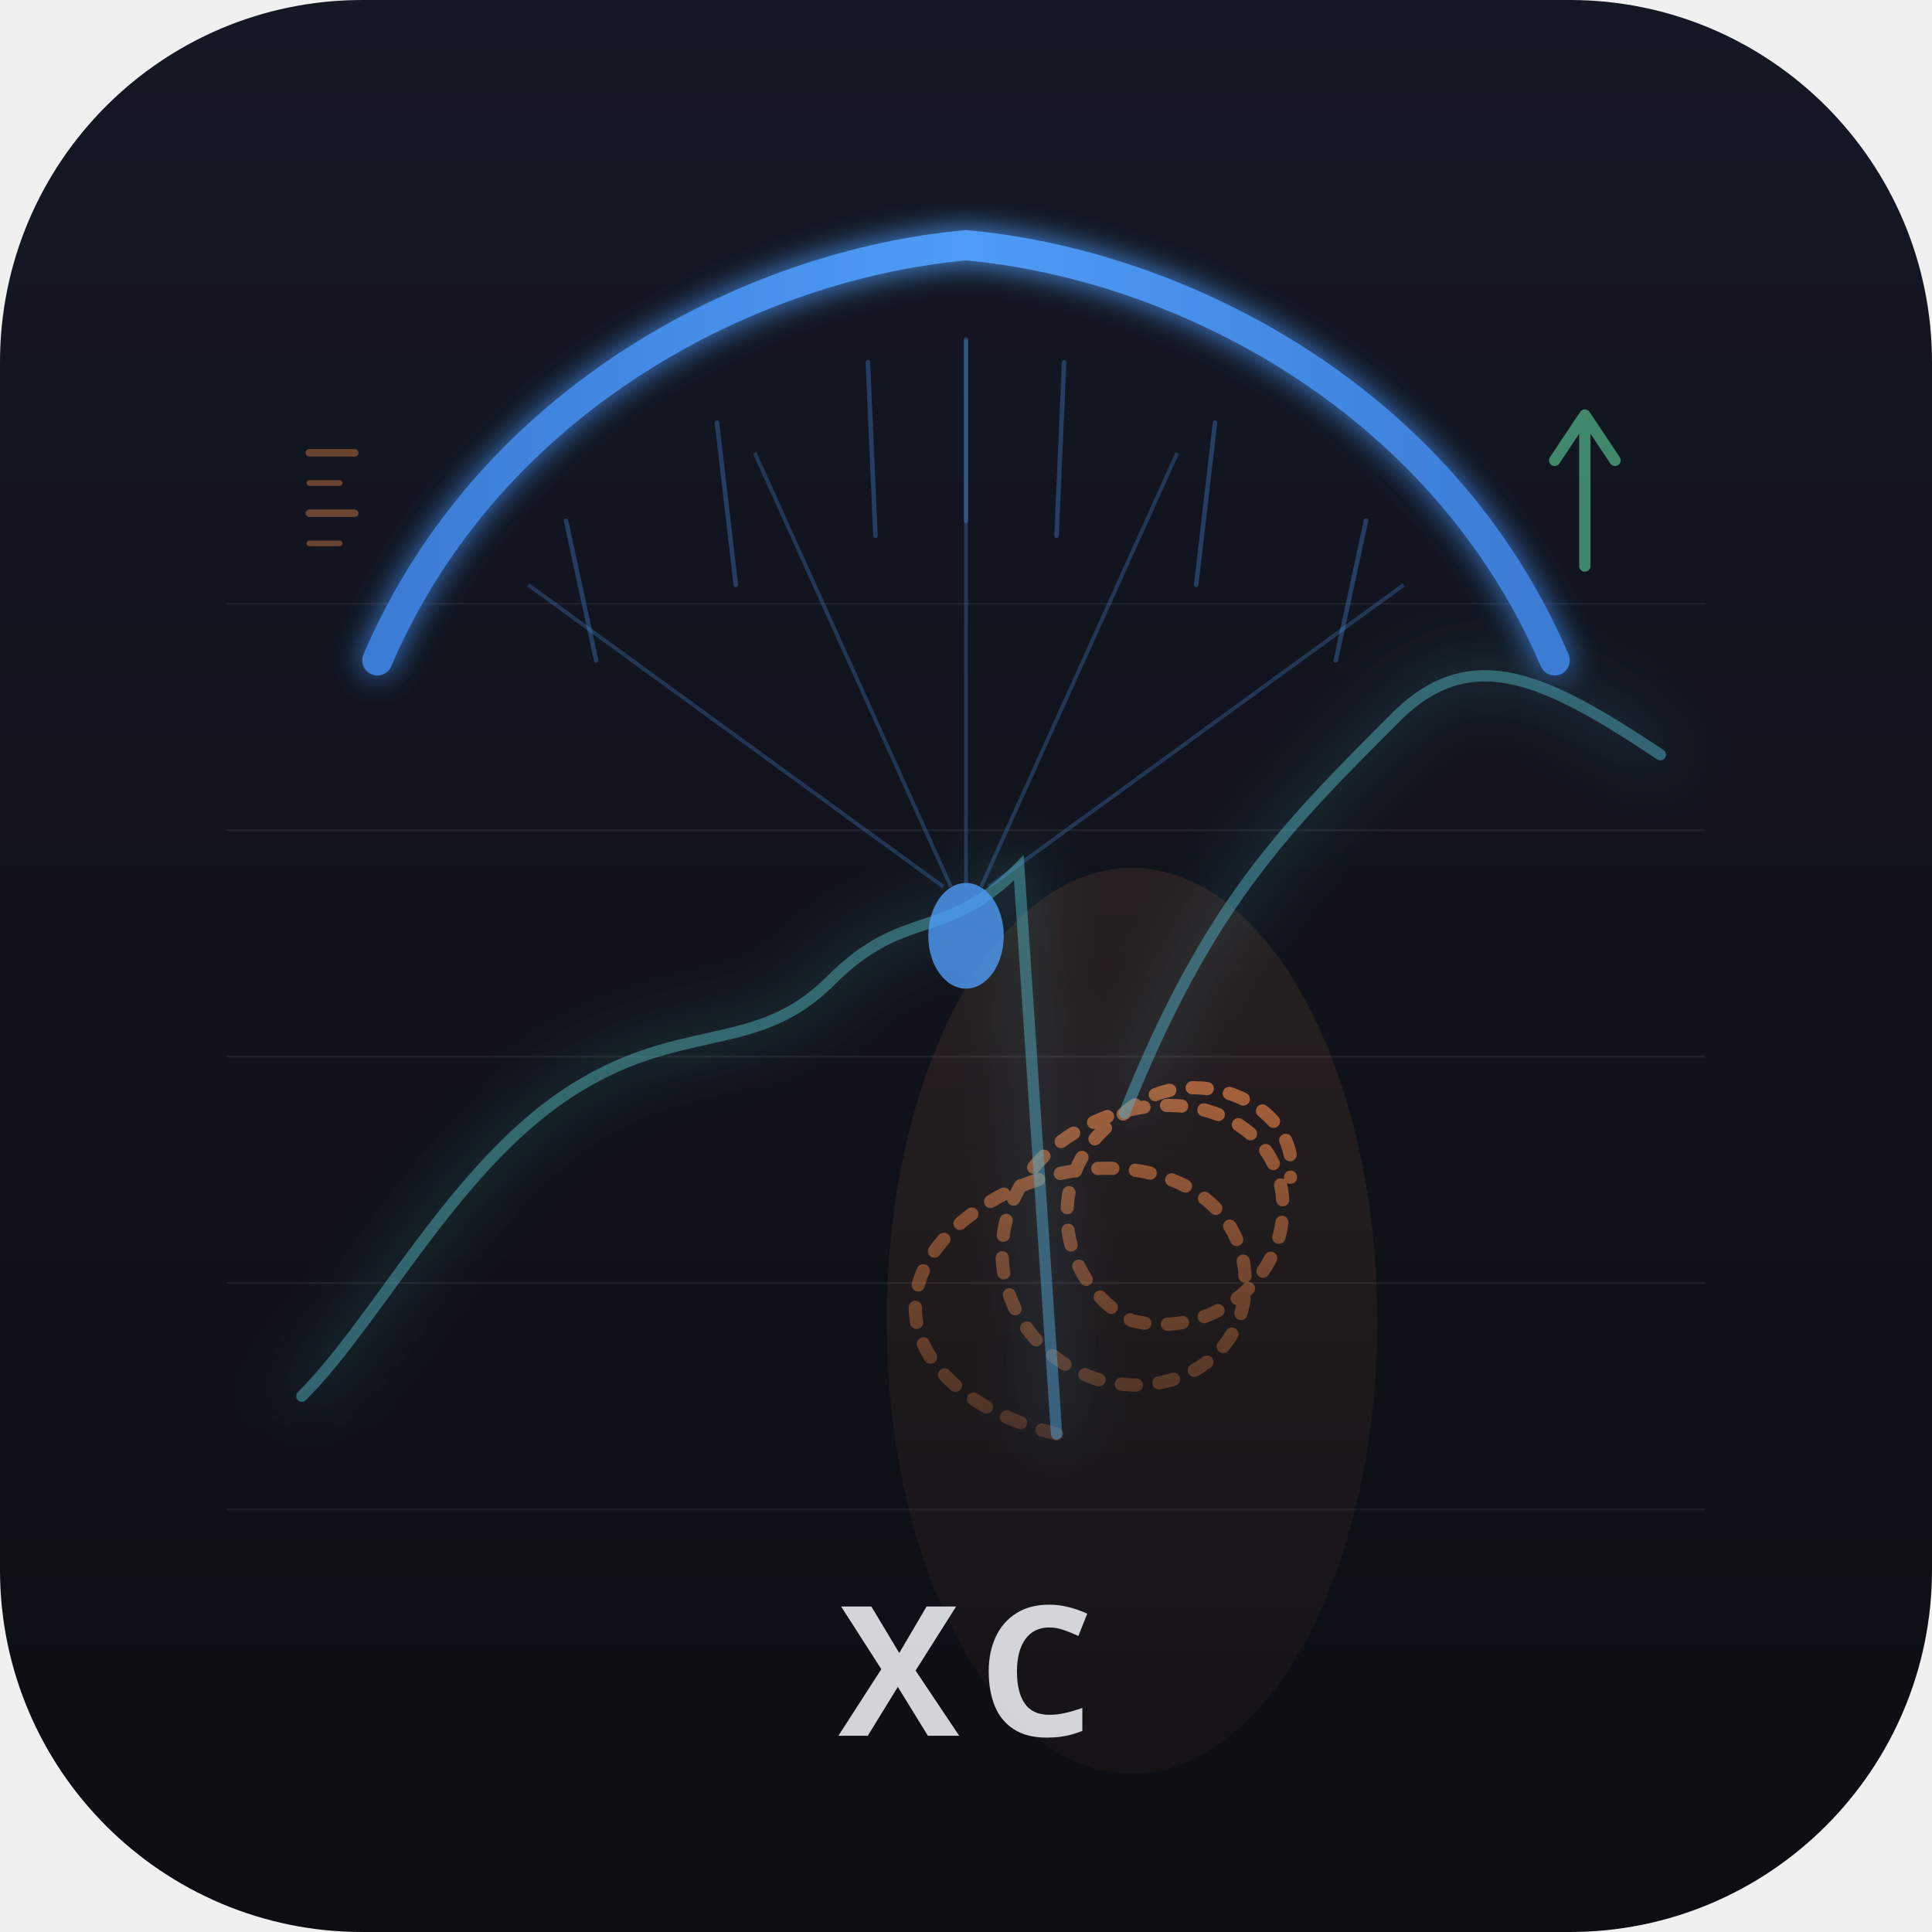
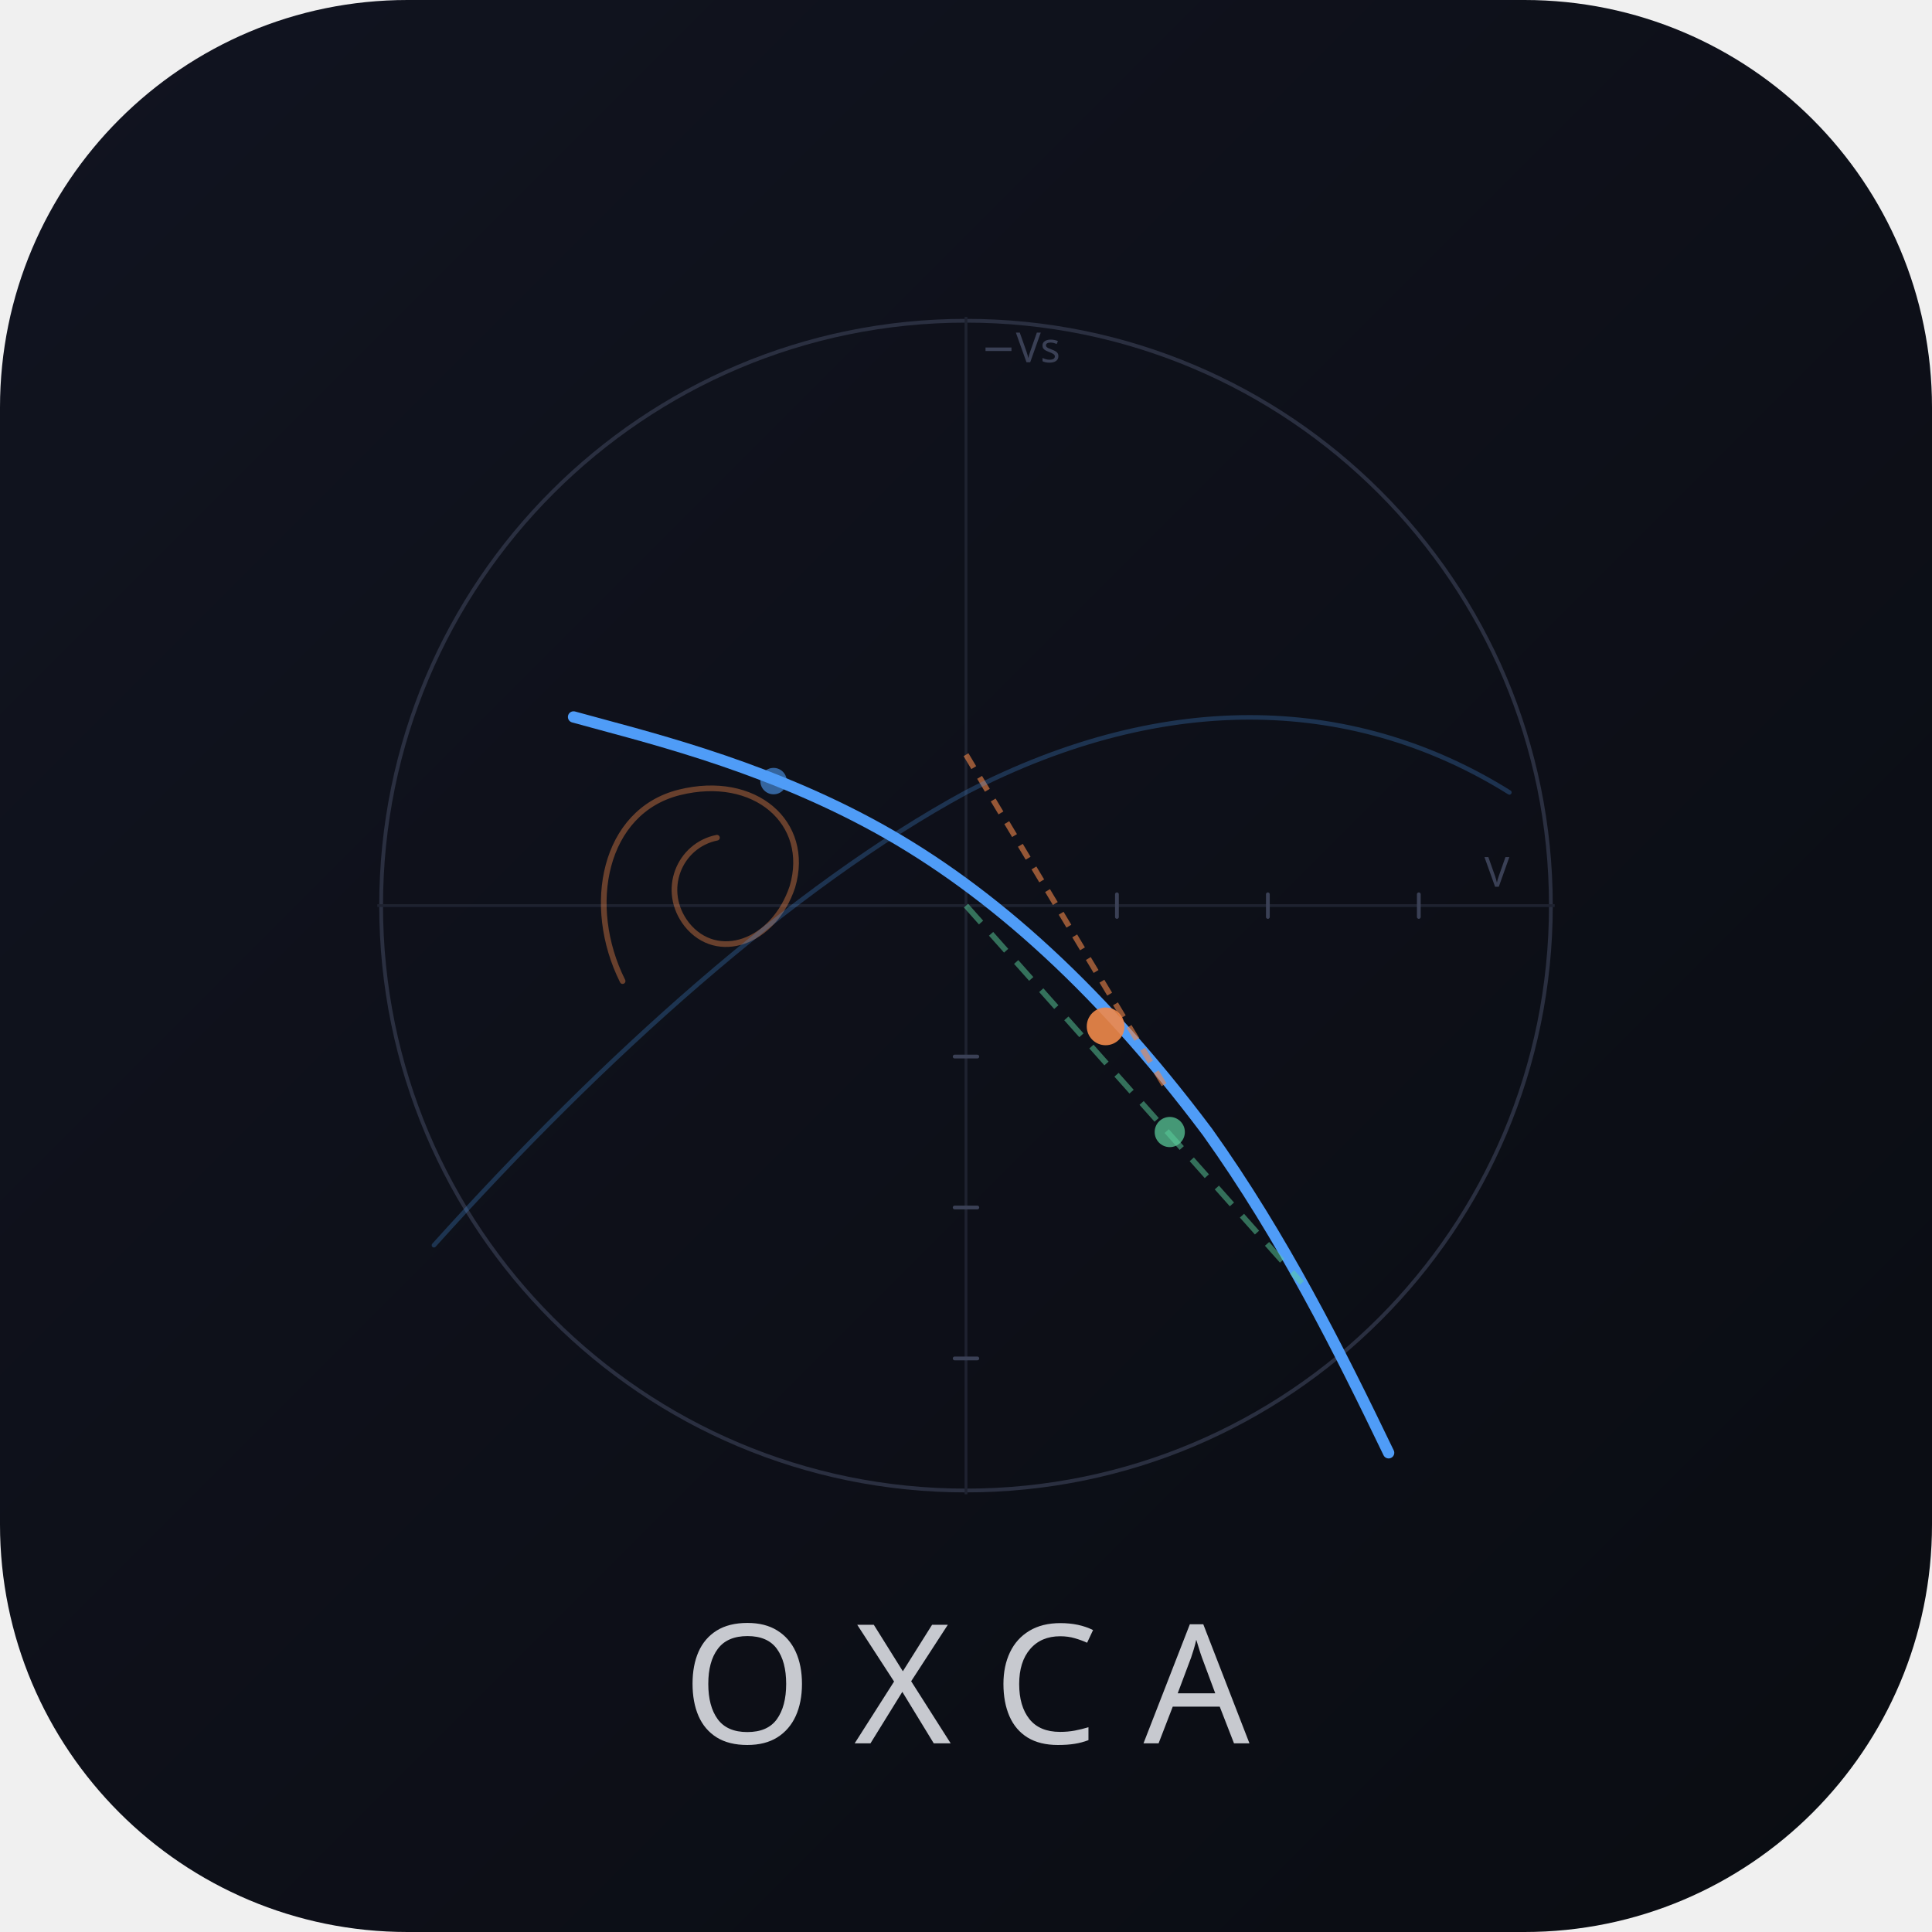
<svg xmlns="http://www.w3.org/2000/svg" viewBox="0 0 512 512">
  <defs>
-     <linearGradient id="bg" x1="0" y1="0" x2="0" y2="1">
-       <stop offset="0%" stop-color="#141824" />
-       <stop offset="100%" stop-color="#0c0e13" />
+     <linearGradient id="bg" x1="0" y1="0" x2="1" y2="1">
+       <stop offset="0%" stop-color="#111420" />
+       <stop offset="100%" stop-color="#0a0c12" />
    </linearGradient>
-     <linearGradient id="wing" x1="0" y1="0" x2="1" y2="0">
-       <stop offset="0%" stop-color="#3a7bd5" />
-       <stop offset="50%" stop-color="#4f9cf7" />
-       <stop offset="100%" stop-color="#3a7bd5" />
-     </linearGradient>
-     <linearGradient id="thermal" x1="0" y1="1" x2="0" y2="0">
-       <stop offset="0%" stop-color="#f0884a" stop-opacity="0.3" />
-       <stop offset="100%" stop-color="#f0884a" stop-opacity="0.9" />
-     </linearGradient>
-     <linearGradient id="trace" x1="0" y1="0" x2="1" y2="1">
-       <stop offset="0%" stop-color="#5dd39e" />
-       <stop offset="100%" stop-color="#4f9cf7" />
-     </linearGradient>
-     <filter id="glow">
-       <feGaussianBlur stdDeviation="4" result="blur" />
-       <feMerge>
-         <feMergeNode in="blur" />
-         <feMergeNode in="SourceGraphic" />
-       </feMerge>
-     </filter>
-     <filter id="softglow">
-       <feGaussianBlur stdDeviation="8" result="blur" />
-       <feMerge>
-         <feMergeNode in="blur" />
-         <feMergeNode in="SourceGraphic" />
-       </feMerge>
-     </filter>
  </defs>
-   <rect width="512" height="512" rx="96" fill="url(#bg)" />
-   <g opacity="0.06" stroke="#fff" stroke-width="0.5">
-     <line x1="60" y1="160" x2="452" y2="160" />
-     <line x1="60" y1="220" x2="452" y2="220" />
-     <line x1="60" y1="280" x2="452" y2="280" />
-     <line x1="60" y1="340" x2="452" y2="340" />
-     <line x1="60" y1="400" x2="452" y2="400" />
+   <rect width="512" height="512" rx="108" fill="url(#bg)" />
+   <circle cx="256" cy="240" r="155" fill="none" stroke="#2a2f40" stroke-width="1" />
+   <line x1="100" y1="240" x2="412" y2="240" stroke="#1e2230" stroke-width="0.75" />
+   <line x1="256" y1="84" x2="256" y2="396" stroke="#1e2230" stroke-width="0.75" />
+   <path d="M 152 190             C 170 195, 200 202, 230 218             C 260 234, 290 260, 320 300             C 340 328, 355 358, 368 385" fill="none" stroke="#4f9cf7" stroke-width="3" stroke-linecap="round" />
+   <line x1="256" y1="240" x2="345" y2="340" stroke="#5dd39e" stroke-width="1.5" stroke-opacity="0.5" stroke-dasharray="6 4" />
+   <line x1="256" y1="200" x2="310" y2="290" stroke="#f0884a" stroke-width="1.5" stroke-opacity="0.6" stroke-dasharray="4 3" />
+   <circle cx="293" cy="272" r="5" fill="#f0884a" opacity="0.9" />
+   <circle cx="310" cy="300" r="4" fill="#5dd39e" opacity="0.7" />
+   <circle cx="205" cy="207" r="3.5" fill="#4f9cf7" opacity="0.6" />
+   <path d="M 165 260             C 155 240, 160 215, 180 210             C 200 205, 215 218, 210 235             C 205 250, 190 255, 182 245             C 175 236, 180 224, 190 222" fill="none" stroke="#f0884a" stroke-width="1.5" stroke-linecap="round" stroke-opacity="0.4" />
+   <path d="M 115 330 C 160 280, 210 235, 256 210 C 310 182, 360 185, 400 210" fill="none" stroke="#4f9cf7" stroke-width="1.2" stroke-opacity="0.25" stroke-linecap="round" />
+   <g stroke="#3a4055" stroke-width="1" stroke-linecap="round">
+     <line x1="296" y1="237" x2="296" y2="243" />
+     <line x1="336" y1="237" x2="336" y2="243" />
+     <line x1="376" y1="237" x2="376" y2="243" />
+     <line x1="253" y1="280" x2="259" y2="280" />
+     <line x1="253" y1="320" x2="259" y2="320" />
+     <line x1="253" y1="360" x2="259" y2="360" />
  </g>
-   <g opacity="0.12">
-     <ellipse cx="300" cy="350" rx="65" ry="120" fill="url(#thermal)" />
-   </g>
-   <path d="M 280 380      C 240 370, 230 340, 260 320      C 290 300, 330 310, 330 340      C 330 365, 300 375, 280 360      C 260 345, 260 315, 285 300      C 310 285, 340 295, 340 320      C 340 340, 320 355, 300 350     C 280 340, 275 310, 298 295     C 315 280, 345 292, 342 312" fill="none" stroke="url(#thermal)" stroke-width="3.5" stroke-linecap="round" stroke-dasharray="4 6" opacity="0.7" />
-   <path d="M 80 370      C 100 350, 120 310, 150 290     C 180 270, 200 280, 220 260     C 240 240, 250 250, 270 230     L 280 380     M 298 295     C 320 240, 340 220, 370 190     C 390 170, 410 180, 440 200" fill="none" stroke="url(#trace)" stroke-width="3" stroke-linecap="round" opacity="0.5" filter="url(#softglow)" />
-   <path d="M 100 175      C 130 105, 200 70, 256 65      C 312 70, 382 105, 412 175" fill="none" stroke="url(#wing)" stroke-width="8" stroke-linecap="round" filter="url(#glow)" />
-   <g stroke="#4f9cf7" stroke-width="1.2" opacity="0.3" stroke-linecap="round">
-     <line x1="150" y1="138" x2="158" y2="175" />
-     <line x1="190" y1="112" x2="195" y2="155" />
-     <line x1="230" y1="96" x2="232" y2="142" />
-     <line x1="256" y1="90" x2="256" y2="138" />
-     <line x1="282" y1="96" x2="280" y2="142" />
-     <line x1="322" y1="112" x2="317" y2="155" />
-     <line x1="362" y1="138" x2="354" y2="175" />
-   </g>
-   <g stroke="#4f9cf7" stroke-width="1" opacity="0.25">
-     <line x1="140" y1="155" x2="250" y2="235" />
-     <line x1="200" y1="120" x2="252" y2="235" />
-     <line x1="256" y1="90" x2="256" y2="235" />
-     <line x1="312" y1="120" x2="260" y2="235" />
-     <line x1="372" y1="155" x2="262" y2="235" />
-   </g>
-   <ellipse cx="256" cy="248" rx="10" ry="14" fill="#4f9cf7" opacity="0.8" />
-   <g transform="translate(420, 120)" opacity="0.6">
-     <path d="M 0 30 L 0 -10 L -8 2 M 0 -10 L 8 2" stroke="#5dd39e" stroke-width="3" fill="none" stroke-linecap="round" stroke-linejoin="round" />
-   </g>
-   <g transform="translate(82, 120)" opacity="0.4">
-     <line x1="0" y1="0" x2="12" y2="0" stroke="#f0884a" stroke-width="2" stroke-linecap="round" />
-     <line x1="0" y1="8" x2="8" y2="8" stroke="#f0884a" stroke-width="1.5" stroke-linecap="round" />
-     <line x1="0" y1="16" x2="12" y2="16" stroke="#f0884a" stroke-width="2" stroke-linecap="round" />
-     <line x1="0" y1="24" x2="8" y2="24" stroke="#f0884a" stroke-width="1.5" stroke-linecap="round" />
-   </g>
-   <text x="256" y="460" text-anchor="middle" font-family="sans-serif" font-weight="700" font-size="48" fill="#e8eaf0" letter-spacing="6" opacity="0.9">XC</text>
+   <text x="400" y="235" font-family="sans-serif" font-size="11" fill="#3a4055" text-anchor="end">V</text>
+   <text x="260" y="96" font-family="sans-serif" font-size="11" fill="#3a4055">−Vs</text>
+   <text x="256" y="462" text-anchor="middle" font-family="sans-serif" font-weight="300" font-size="44" fill="#e8eaf0" letter-spacing="12" opacity="0.85">OXCA</text>
</svg>
